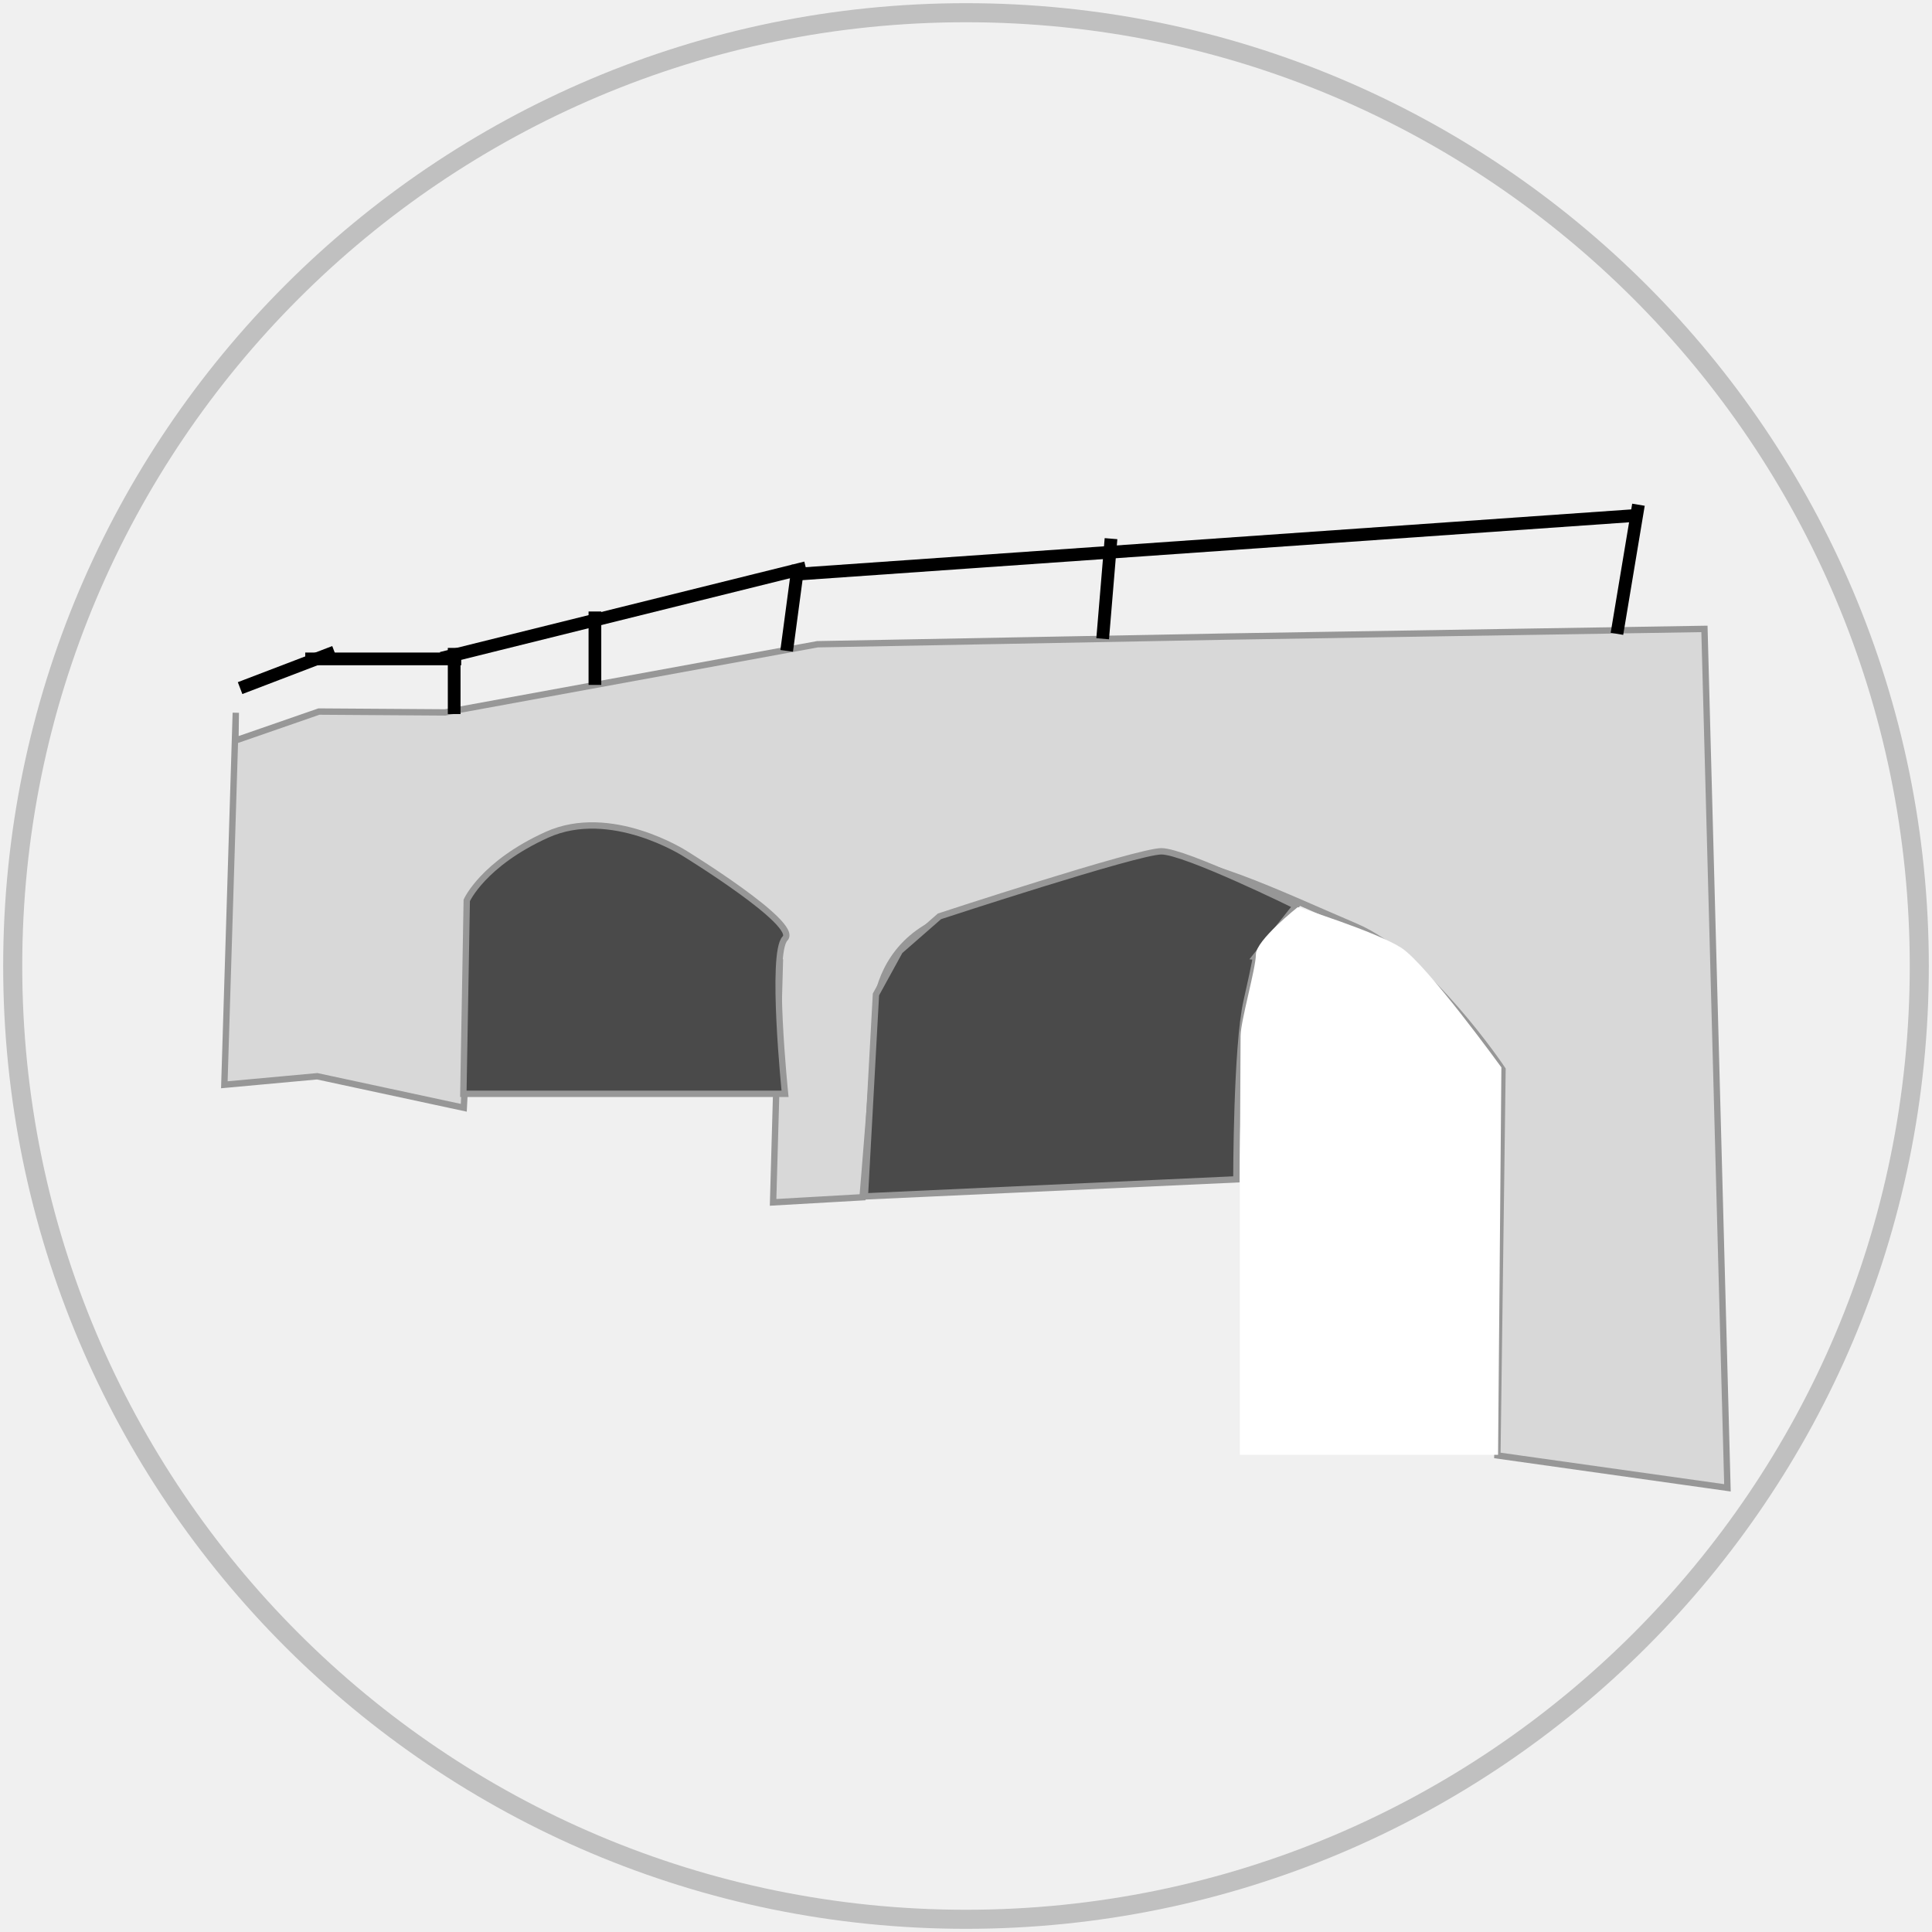
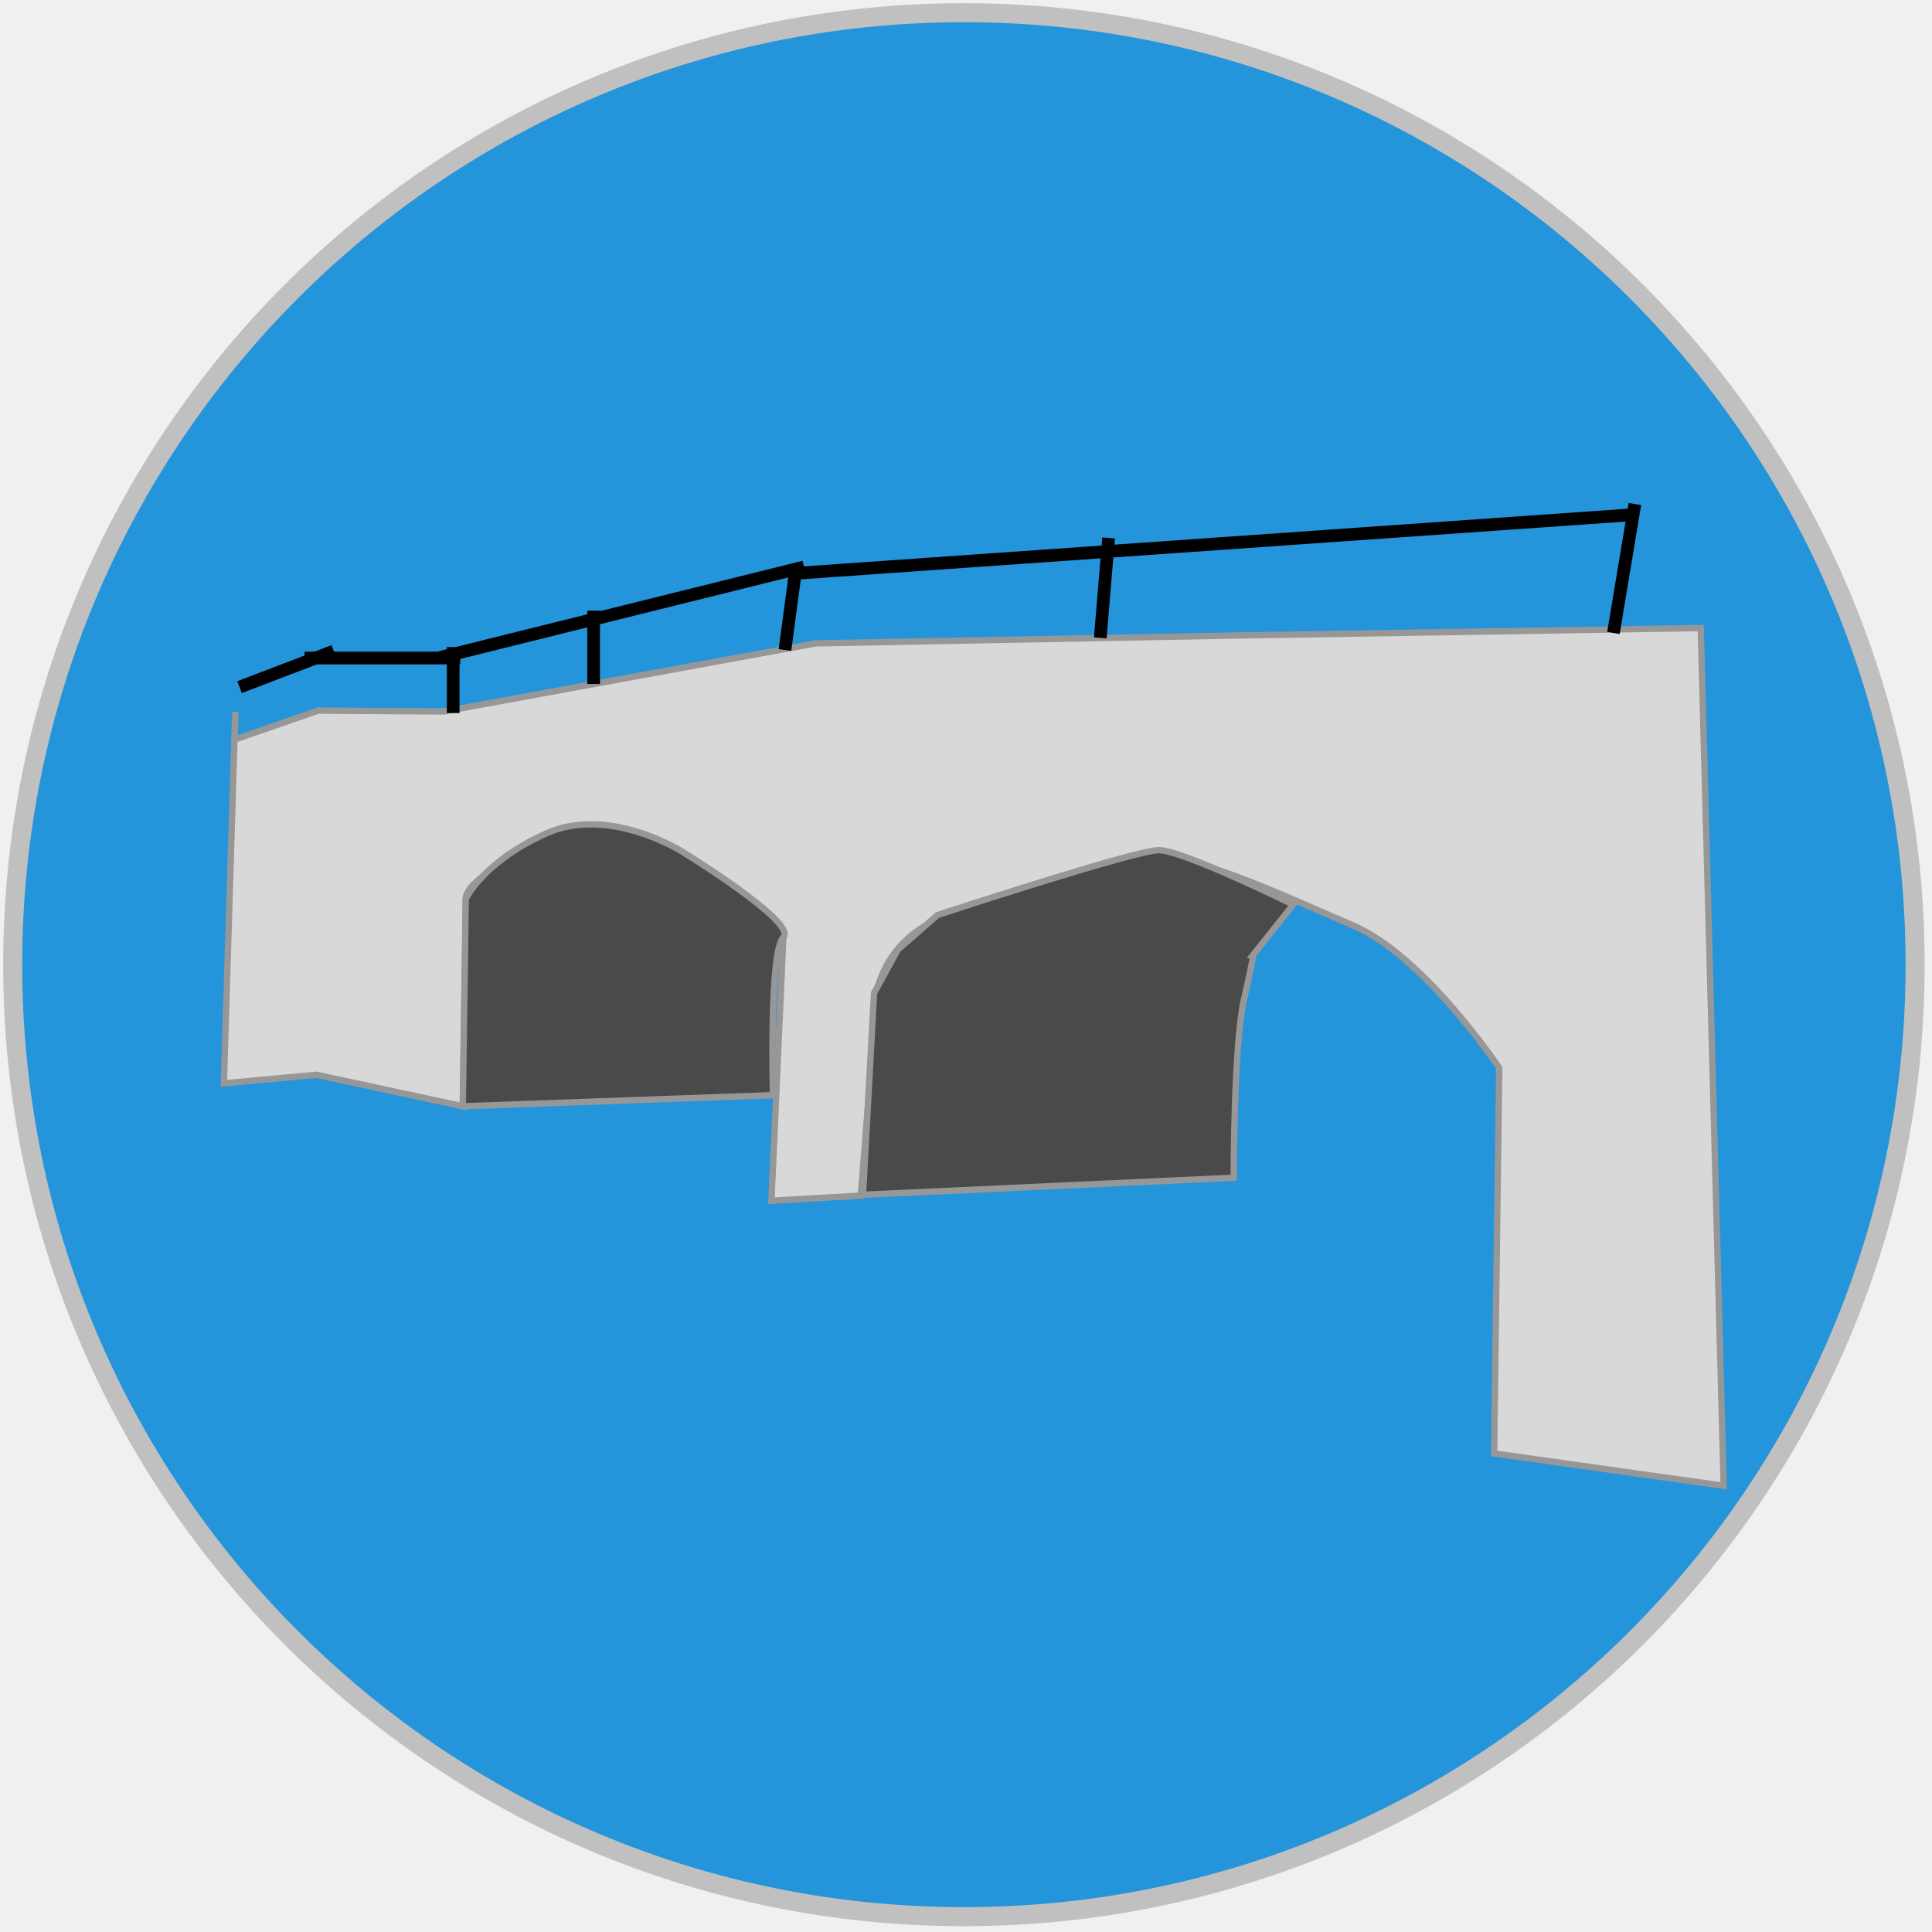
- <svg xmlns="http://www.w3.org/2000/svg" width="152px" height="152px" viewBox="0 0 152 152" version="1.1">
-   <defs />
-   <g id="Page-1" stroke="none" stroke-width="1" fill="none" fill-rule="evenodd">
-     <g id="Logo" transform="translate(1, 1)">
-       <path d="M23.514,50.839 L34.786,50.839" id="Line" stroke="#000000" stroke-linecap="square" />
-       <path d="M17.522,57.261 L24.091,54.982 L34.013,55.049 L63.309,49.686 L95.488,49.083 L133.097,48.479 L134.907,116.055 L116.806,113.507 L117.209,83.138 C117.209,83.138 111.309,74.289 105.611,71.876 C99.913,69.462 92.538,65.842 89.454,66.781 C86.371,67.719 75.224,70.086 72.054,71.876 C68.884,73.666 67.868,76.837 67.868,79.116 C67.868,81.395 66.862,93.194 66.862,93.194 L59.823,93.596 L60.359,74.557 C60.359,74.557 55.734,67.652 50.035,65.708 C44.337,63.764 36.158,68.725 36.158,70.937 C36.158,73.15 35.488,86.155 35.488,86.155 L23.957,83.675 L16.65,84.345 L17.551,55.076 L17.522,57.261 Z" id="Path-1" stroke="#979797" stroke-width="0.5" fill="#D8D8D8" />
-       <path d="M96.272,91.786 L67.043,93.127 L67.915,77.239 L69.792,73.82 L72.912,71.093 C72.912,71.093 88.496,65.976 90.373,65.976 C92.25,65.976 100.965,70.267 100.965,70.267 L97.814,74.222 C97.814,74.222 97.881,74.222 97.077,77.775 C96.272,81.328 96.272,91.786 96.272,91.786 Z" id="Path-2" stroke="#979797" stroke-width="0.5" fill="#4A4A4A" />
-       <path d="M60.764,85.057 L35.454,85.057 L35.722,69.839 C35.722,69.839 36.996,66.957 42.024,64.677 C47.052,62.398 52.884,66.152 52.884,66.152 C52.884,66.152 61.903,71.693 60.764,72.833 C59.624,73.973 60.764,85.057 60.764,85.057 Z" id="Path-3" stroke="#979797" stroke-width="0.5" fill="#4A4A4A" />
-       <path d="M18.356,52.958 L24.851,50.474" id="Line" stroke="#000000" stroke-linecap="square" />
-       <path d="M34.212,50.665 L61.914,43.788" id="Line" stroke="#000000" stroke-linecap="square" />
-       <path d="M34.732,50.474 L34.732,54.677" id="Line" stroke="#000000" stroke-linecap="square" />
-       <path d="M45.805,47.609 L45.805,52.385" id="Line" stroke="#000000" stroke-linecap="square" />
-       <path d="M61.723,43.979 L60.958,49.71" id="Line" stroke="#000000" stroke-linecap="square" />
-       <path d="M127.25,39.585 L61.723,44.17" id="Line" stroke="#000000" stroke-linecap="square" />
-       <path d="M86.367,41.877 L85.794,48.755" id="Line" stroke="#000000" stroke-linecap="square" />
-       <path d="M127.823,39.203 L126.295,48.373" id="Line" stroke="#000000" stroke-linecap="square" />
-       <path d="M116.86,113.459 L117.121,82.976 C117.121,82.976 111.226,74.834 109.239,73.564 C107.253,72.294 101.097,70.372 101.097,70.372 C101.097,70.372 97.808,72.978 97.808,74.085 C97.808,75.192 96.603,79.328 96.603,80.501 C96.603,81.673 96.538,91.964 96.538,91.964 C96.538,91.964 96.538,113.459 96.538,113.459 C96.538,113.459 116.86,113.459 116.86,113.459 Z" id="Path-13" fill="#FFFFFF" />
-       <circle id="Oval-1" stroke="#C0C0C0" stroke-width="1.5" cx="75" cy="75" r="75" />
-     </g>
-   </g>
+ <svg xmlns="http://www.w3.org/2000/svg" xml:space="preserve" width="152" height="152" style="fill-rule:evenodd;clip-rule:evenodd">
+   <circle cx="76" cy="76" r="75" style="fill:#2494db;stroke:silver;stroke-width:1.5px" transform="matrix(.99783 0 0 .99863 0 0)" />
+   <path d="M24.514 51.839h11.272" style="fill:none;stroke:#000;stroke-width:1px;stroke-linecap:square" transform="matrix(.99783 0 0 .99863 0 0)" />
+   <path d="m18.522 58.261 6.569-2.279 9.922.067 29.296-5.363 32.179-.603 37.609-.604 1.81 67.576-18.101-2.548.403-30.369s-5.9-8.849-11.598-11.262c-5.698-2.414-13.073-6.034-16.157-5.095-3.083.938-14.23 3.305-17.4 5.095-3.17 1.79-4.186 4.961-4.186 7.24s-1.006 14.078-1.006 14.078l-7.039.402.941-20.763s-5.03-5.181-10.729-7.125c-5.698-1.944-14.313 1.919-14.313 4.131 0 2.213-.234 16.316-.234 16.316l-11.531-2.48-7.307.67.901-29.269-.029 2.185Z" style="fill:#d8d8d8;stroke:#979797;stroke-width:.5px" transform="matrix(.99783 0 0 .99863 0 0)" />
+   <path d="m97.272 92.786-29.229 1.341.872-15.888 1.877-3.419 3.12-2.727s15.584-5.117 17.461-5.117c1.877 0 10.592 4.291 10.592 4.291l-3.151 3.955s.067 0-.737 3.553c-.805 3.553-.805 14.011-.805 14.011ZM60.948 86.281l-24.46.874.234-16.316s1.274-2.882 6.302-5.162c5.028-2.279 10.86 1.475 10.86 1.475s9.019 5.541 7.88 6.681c-1.14 1.14-.816 12.448-.816 12.448Z" style="fill:#4a4a4a;stroke:#979797;stroke-width:.5px" transform="matrix(.99783 0 0 .99863 0 0)" />
+   <path d="m19.356 53.958 6.495-2.484M35.212 51.665l27.702-6.877M35.732 51.474v4.203M46.805 48.609v4.776M62.723 44.979l-.765 5.731M128.25 40.585 62.723 45.17M87.367 42.877l-.573 6.878M128.823 40.203l-1.528 9.17" style="fill:none;stroke:#000;stroke-width:1px;stroke-linecap:square" transform="matrix(.99783 0 0 .99863 0 0)" />
+   <path d="M0 0h152v152H0z" style="fill:none" />
</svg>
